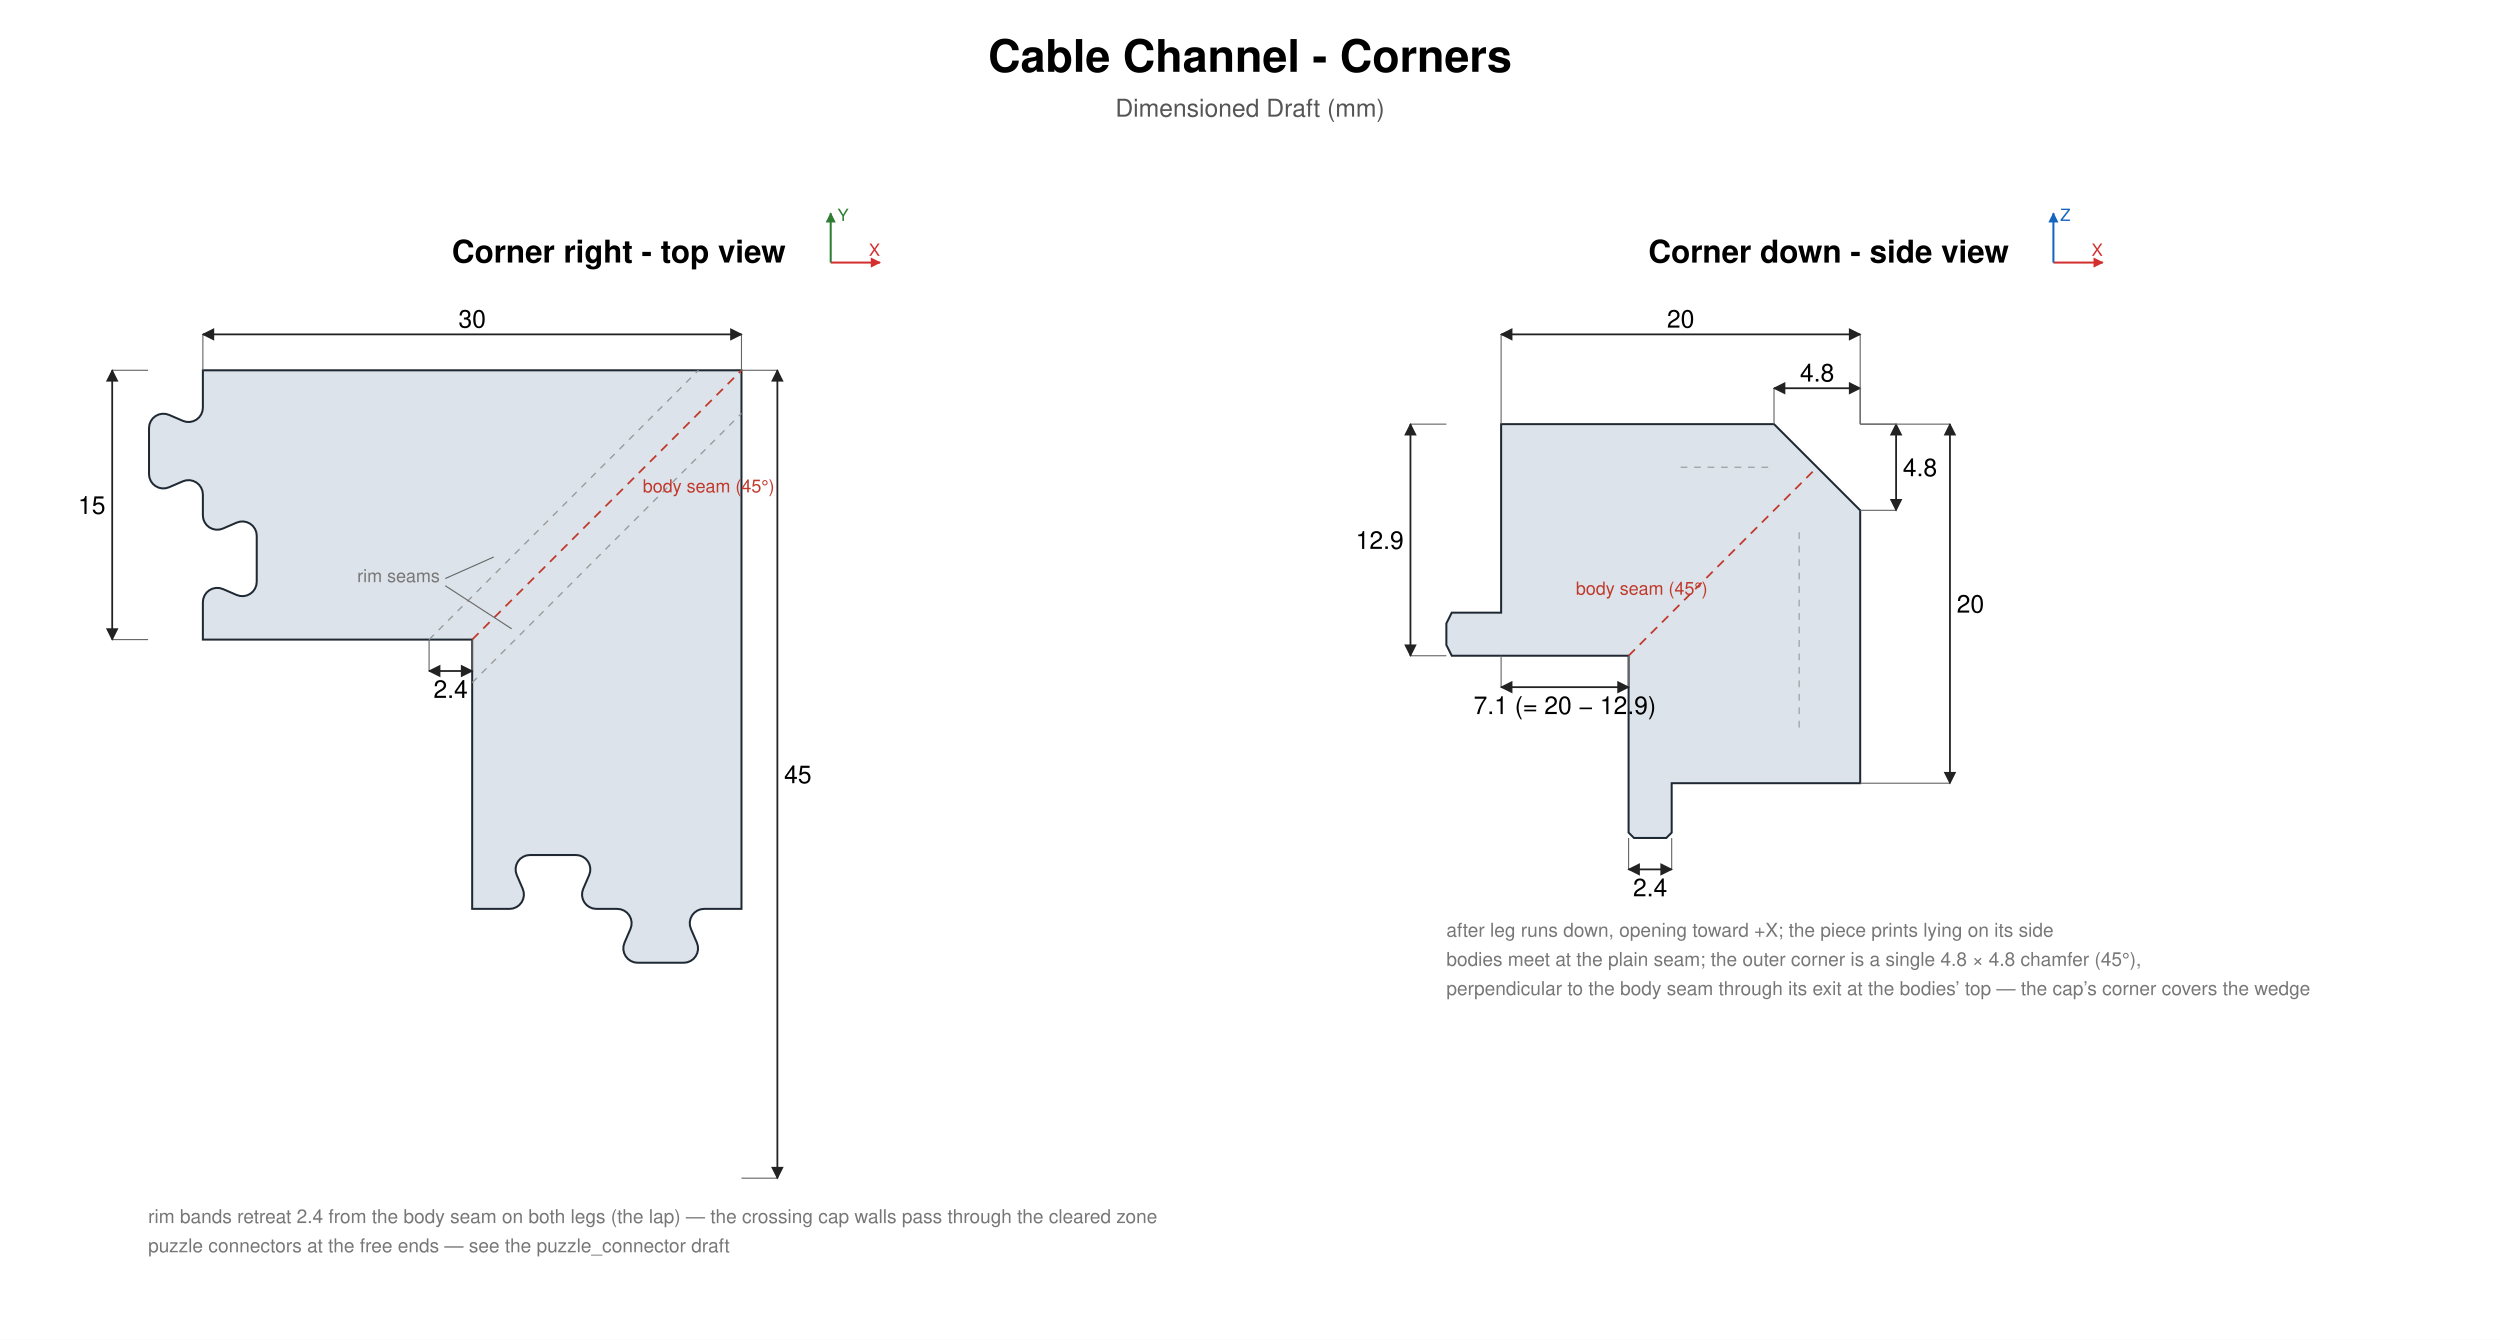
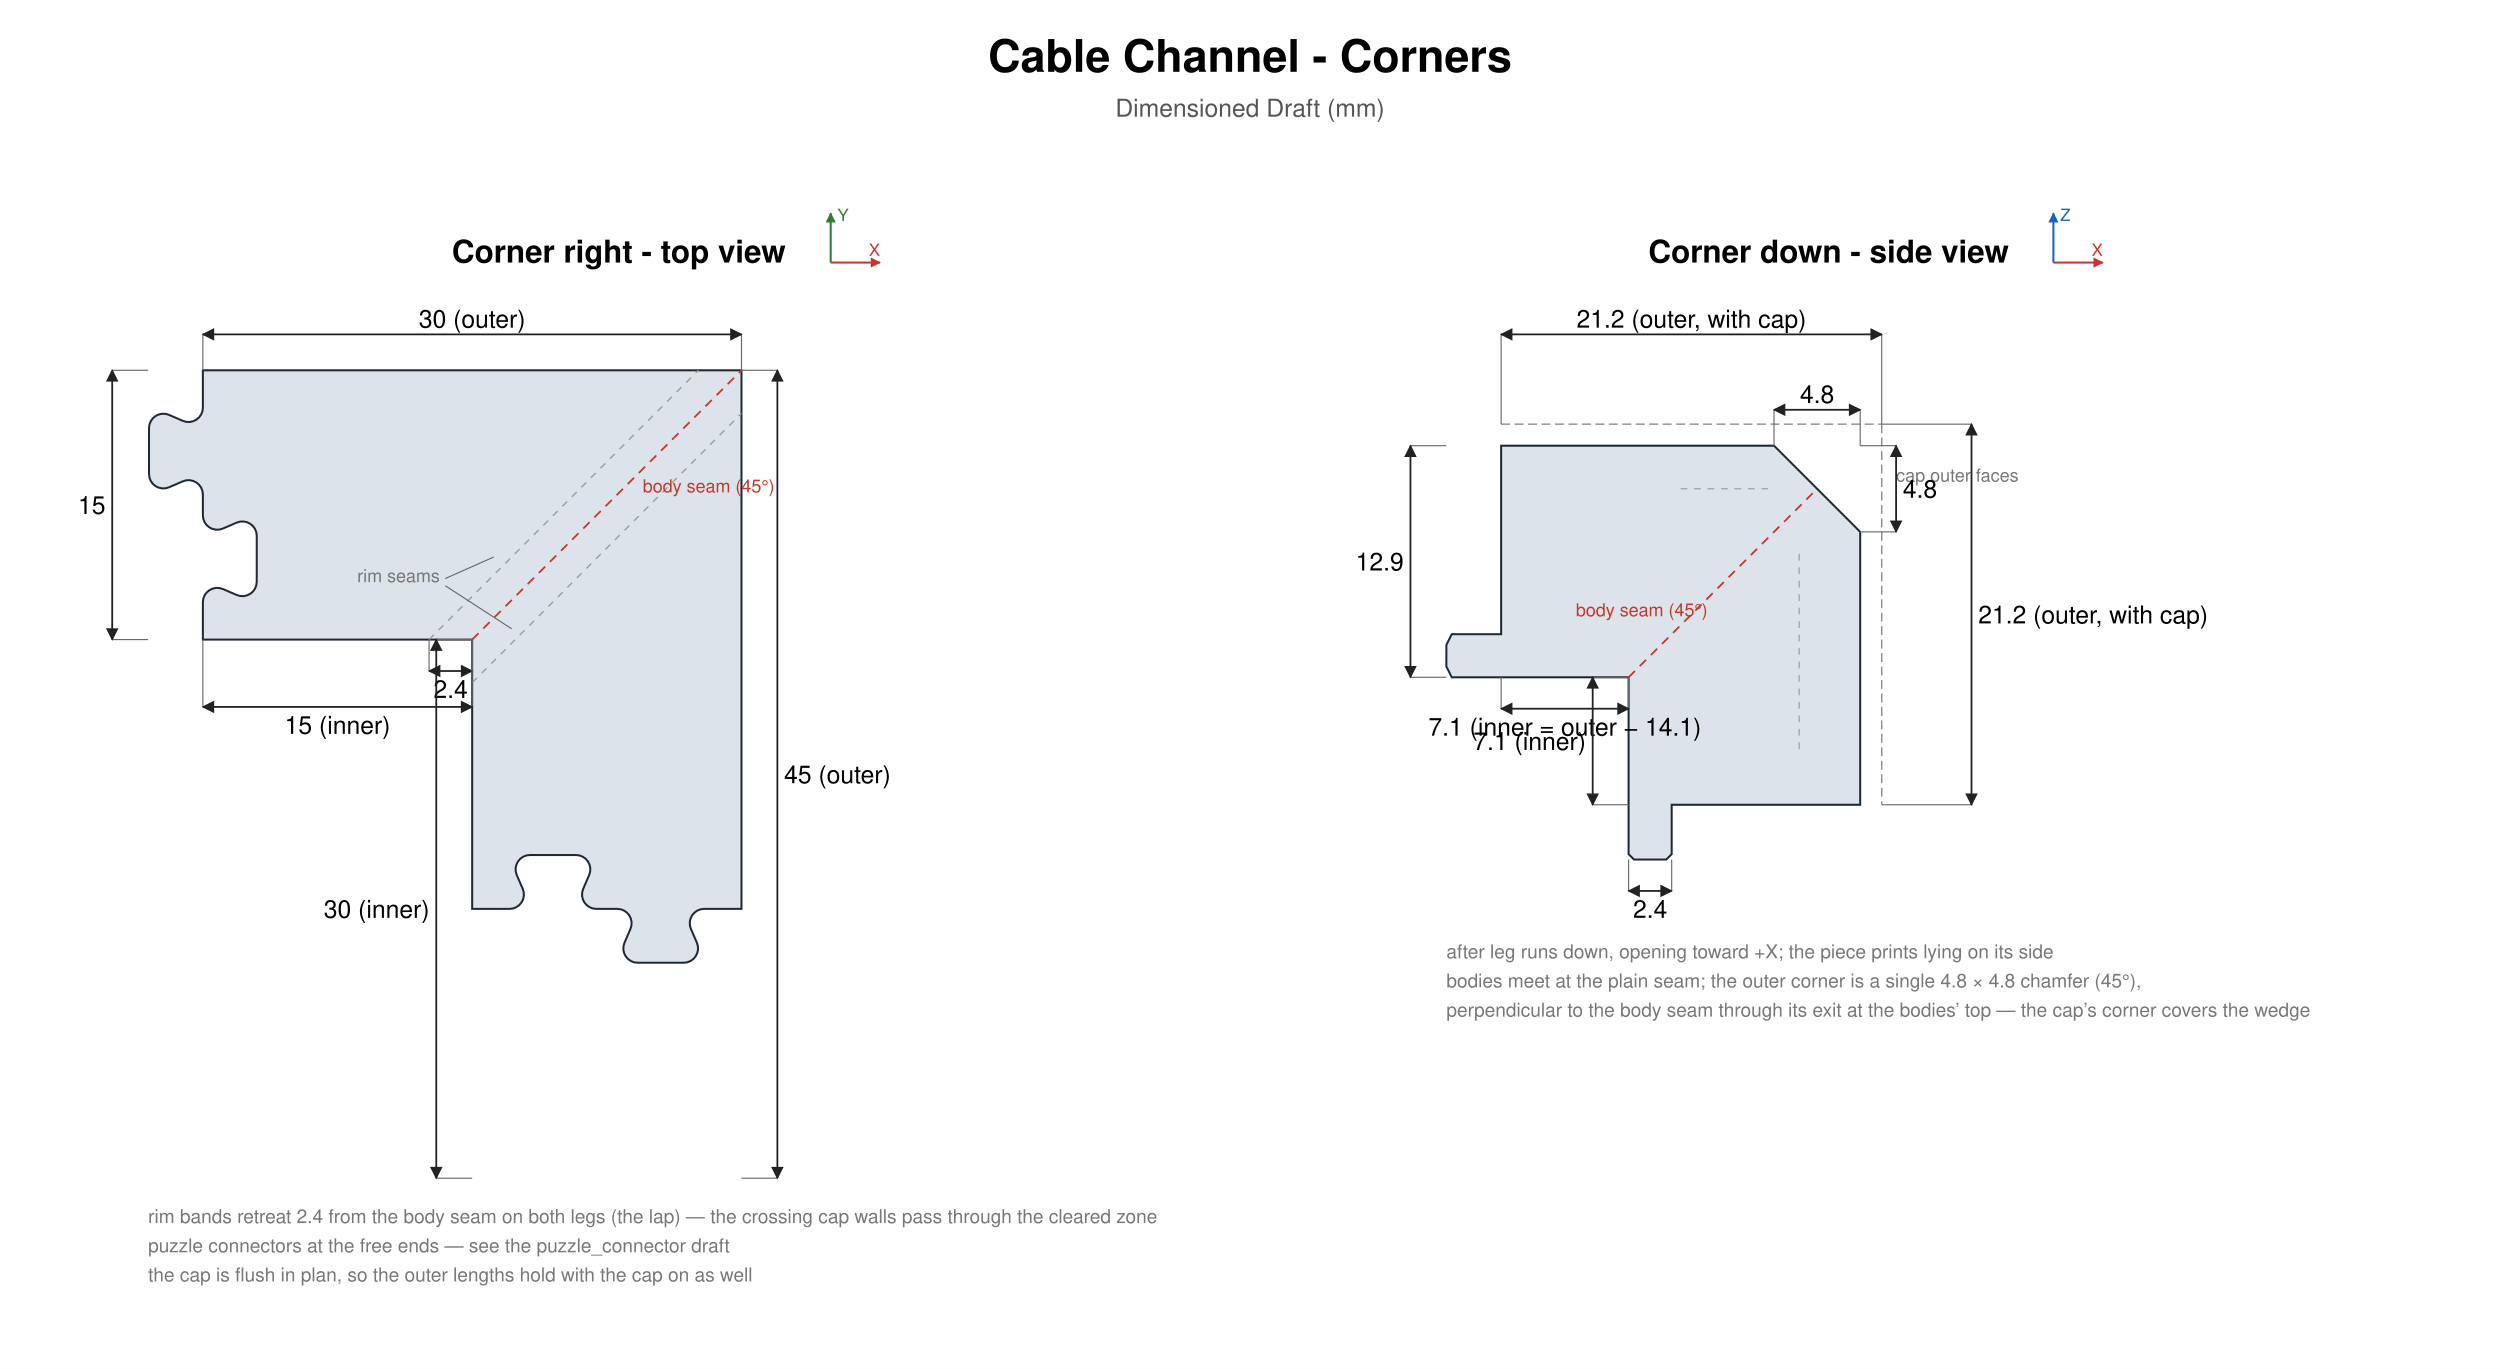
- <svg xmlns="http://www.w3.org/2000/svg" width="1114" height="597" font-family="Helvetica, Arial, sans-serif">
+ <svg xmlns="http://www.w3.org/2000/svg" width="1114" height="610" font-family="Helvetica, Arial, sans-serif">
  <defs>
    <marker id="arrL" viewBox="0 0 10 10" refX="1" refY="5" markerWidth="7" markerHeight="7" orient="auto">
      <path d="M 10 0 L 0 5 L 10 10 z" fill="#222" />
    </marker>
    <marker id="arrR" viewBox="0 0 10 10" refX="9" refY="5" markerWidth="7" markerHeight="7" orient="auto-start-reverse">
      <path d="M 0 0 L 10 5 L 0 10 z" fill="#222" />
    </marker>
    <marker id="axisArr" viewBox="0 0 12 12" refX="11" refY="6" markerWidth="5" markerHeight="5" orient="auto-start-reverse">
      <path d="M 0 0 L 12 6 L 0 12 Z" fill="#333" />
    </marker>
    <marker id="axisArrX" viewBox="0 0 12 12" refX="11" refY="6" markerWidth="5" markerHeight="5" orient="auto-start-reverse">
      <path d="M 0 0 L 12 6 L 0 12 Z" fill="#d32f2f" />
    </marker>
    <marker id="axisArrY" viewBox="0 0 12 12" refX="11" refY="6" markerWidth="5" markerHeight="5" orient="auto-start-reverse">
      <path d="M 0 0 L 12 6 L 0 12 Z" fill="#2e7d32" />
    </marker>
    <marker id="axisArrZ" viewBox="0 0 12 12" refX="11" refY="6" markerWidth="5" markerHeight="5" orient="auto-start-reverse">
      <path d="M 0 0 L 12 6 L 0 12 Z" fill="#1565c0" />
    </marker>
  </defs>
-   <rect width="1114" height="597" fill="white" />
+   <rect width="1114" height="610" fill="white" />
  <text x="557" y="32" text-anchor="middle" font-size="20" font-weight="bold">Cable Channel - Corners</text>
  <text x="557" y="52" text-anchor="middle" font-size="11" fill="#555">Dimensioned Draft (mm)</text>
  <g transform="translate(-59.60, -195.00)">
    <text x="260.94" y="312.00" text-anchor="start" font-size="14" font-weight="bold">Corner right - top view</text>
    <line x1="429.76" y1="312.0" x2="451.76" y2="312.0" stroke="#d32f2f" stroke-width="0.9" marker-end="url(#axisArrX)" />
    <line x1="429.76" y1="312.0" x2="429.76" y2="290.0" stroke="#2e7d32" stroke-width="0.9" marker-end="url(#axisArrY)" />
    <text x="432.76" y="290.0" dominant-baseline="hanging" font-size="7.5" fill="#2e7d32" text-anchor="start">Y</text>
    <text x="451.76" y="309.0" font-size="7.5" fill="#d32f2f" text-anchor="end">X</text>
    <path d="M 270.00 480.00 L 270.00 600.00 L 286.65 600.00 L 288.22 599.81 L 289.69 599.23 L 290.98 598.32 L 292.00 597.11 L 292.70 595.69 L 293.03 594.15 L 292.97 592.57 L 292.52 591.06 L 289.88 584.94 L 289.43 583.43 L 289.37 581.85 L 289.70 580.31 L 290.40 578.89 L 291.42 577.68 L 292.71 576.77 L 294.18 576.19 L 295.75 576.00 L 316.25 576.00 L 317.82 576.19 L 319.29 576.77 L 320.58 577.68 L 321.60 578.89 L 322.30 580.31 L 322.63 581.85 L 322.57 583.43 L 322.12 584.94 L 319.48 591.06 L 319.03 592.57 L 318.97 594.15 L 319.30 595.69 L 320.00 597.11 L 321.02 598.32 L 322.31 599.23 L 323.78 599.81 L 325.35 600.00 L 334.65 600.00 L 336.22 600.19 L 337.69 600.77 L 338.98 601.68 L 340.00 602.89 L 340.70 604.31 L 341.03 605.85 L 340.97 607.43 L 340.52 608.94 L 337.88 615.06 L 337.43 616.57 L 337.37 618.15 L 337.70 619.69 L 338.40 621.11 L 339.42 622.32 L 340.71 623.23 L 342.18 623.81 L 343.75 624.00 L 364.25 624.00 L 365.82 623.81 L 367.29 623.23 L 368.58 622.32 L 369.60 621.11 L 370.30 619.69 L 370.63 618.15 L 370.57 616.57 L 370.12 615.06 L 367.48 608.94 L 367.03 607.43 L 366.97 605.85 L 367.30 604.31 L 368.00 602.89 L 369.02 601.68 L 370.31 600.77 L 371.78 600.19 L 373.35 600.00 L 390.00 600.00 L 390.00 360.00 L 150.00 360.00 L 150.00 376.65 L 149.81 378.22 L 149.23 379.69 L 148.32 380.98 L 147.11 382.00 L 145.69 382.70 L 144.15 383.03 L 142.57 382.97 L 141.06 382.52 L 134.94 379.88 L 133.43 379.43 L 131.85 379.37 L 130.31 379.70 L 128.89 380.40 L 127.68 381.42 L 126.77 382.71 L 126.19 384.18 L 126.00 385.75 L 126.00 406.25 L 126.19 407.82 L 126.77 409.29 L 127.68 410.58 L 128.89 411.60 L 130.31 412.30 L 131.85 412.63 L 133.43 412.57 L 134.94 412.12 L 141.06 409.48 L 142.57 409.03 L 144.15 408.97 L 145.69 409.30 L 147.11 410.00 L 148.32 411.02 L 149.23 412.31 L 149.81 413.78 L 150.00 415.35 L 150.00 424.65 L 150.19 426.22 L 150.77 427.69 L 151.68 428.98 L 152.89 430.00 L 154.31 430.70 L 155.85 431.03 L 157.43 430.97 L 158.94 430.52 L 165.06 427.88 L 166.57 427.43 L 168.15 427.37 L 169.69 427.70 L 171.11 428.40 L 172.32 429.42 L 173.23 430.71 L 173.81 432.18 L 174.00 433.75 L 174.00 454.25 L 173.81 455.82 L 173.23 457.29 L 172.32 458.58 L 171.11 459.60 L 169.69 460.30 L 168.15 460.63 L 166.57 460.57 L 165.06 460.12 L 158.94 457.48 L 157.43 457.03 L 155.85 456.97 L 154.31 457.30 L 152.89 458.00 L 151.68 459.02 L 150.77 460.31 L 150.19 461.78 L 150.00 463.35 L 150.00 480.00 Z" fill="#dde3ea" stroke="#1f2933" stroke-width="0.9" />
    <line x1="270.00" y1="480.00" x2="390.00" y2="360.00" stroke="#c0392b" stroke-width="0.8" stroke-dasharray="4,3" />
    <line x1="250.80" y1="480.00" x2="370.80" y2="360.00" stroke="#999" stroke-width="0.6" stroke-dasharray="3,3" />
    <line x1="270.00" y1="499.20" x2="390.00" y2="379.20" stroke="#999" stroke-width="0.6" stroke-dasharray="3,3" />
    <text x="346.00" y="414.40" text-anchor="start" font-size="8" fill="#c0392b">body seam (45°)</text>
    <text x="255.60" y="454.40" text-anchor="end" font-size="8" fill="#777">rim seams</text>
    <line x1="258.00" y1="452.80" x2="279.60" y2="443.20" stroke="#666" stroke-width="0.5" />
    <line x1="258.00" y1="456.00" x2="287.60" y2="475.20" stroke="#666" stroke-width="0.5" />
    <line x1="150.00" y1="360.00" x2="150.00" y2="344.00" stroke="#666" stroke-width="0.5" />
    <line x1="390.00" y1="360.00" x2="390.00" y2="344.00" stroke="#666" stroke-width="0.5" />
    <line x1="150.00" y1="344.00" x2="390.00" y2="344.00" stroke="#222" stroke-width="0.8" marker-start="url(#arrL)" marker-end="url(#arrR)" />
-     <text x="270.00" y="341.00" text-anchor="middle" font-size="11">30</text>
+     <text x="270.00" y="341.00" text-anchor="middle" font-size="11">30 (outer)</text>
    <line x1="125.60" y1="480.00" x2="109.60" y2="480.00" stroke="#666" stroke-width="0.5" />
    <line x1="125.60" y1="360.00" x2="109.60" y2="360.00" stroke="#666" stroke-width="0.5" />
    <line x1="109.60" y1="480.00" x2="109.60" y2="360.00" stroke="#222" stroke-width="0.8" marker-start="url(#arrL)" marker-end="url(#arrR)" />
    <text x="106.60" y="424.00" text-anchor="end" font-size="11">15</text>
    <line x1="390.00" y1="720.00" x2="406.00" y2="720.00" stroke="#666" stroke-width="0.5" />
    <line x1="390.00" y1="360.00" x2="406.00" y2="360.00" stroke="#666" stroke-width="0.5" />
    <line x1="406.00" y1="720.00" x2="406.00" y2="360.00" stroke="#222" stroke-width="0.8" marker-start="url(#arrL)" marker-end="url(#arrR)" />
-     <text x="409.00" y="544.00" text-anchor="start" font-size="11">45</text>
+     <text x="409.00" y="544.00" text-anchor="start" font-size="11">45 (outer)</text>
    <line x1="250.80" y1="480.00" x2="250.80" y2="494.00" stroke="#666" stroke-width="0.5" />
    <line x1="270.00" y1="480.00" x2="270.00" y2="494.00" stroke="#666" stroke-width="0.5" />
    <line x1="250.80" y1="494.00" x2="270.00" y2="494.00" stroke="#222" stroke-width="0.8" marker-start="url(#arrL)" marker-end="url(#arrR)" />
    <text x="260.40" y="506.00" text-anchor="middle" font-size="11">2.4</text>
+     <line x1="150.00" y1="480.00" x2="150.00" y2="510.00" stroke="#666" stroke-width="0.5" />
+     <line x1="270.00" y1="480.00" x2="270.00" y2="510.00" stroke="#666" stroke-width="0.5" />
+     <line x1="150.00" y1="510.00" x2="270.00" y2="510.00" stroke="#222" stroke-width="0.8" marker-start="url(#arrL)" marker-end="url(#arrR)" />
+     <text x="210.00" y="522.00" text-anchor="middle" font-size="11">15 (inner)</text>
+     <line x1="270.00" y1="720.00" x2="254.00" y2="720.00" stroke="#666" stroke-width="0.5" />
+     <line x1="270.00" y1="480.00" x2="254.00" y2="480.00" stroke="#666" stroke-width="0.5" />
+     <line x1="254.00" y1="720.00" x2="254.00" y2="480.00" stroke="#222" stroke-width="0.8" marker-start="url(#arrL)" marker-end="url(#arrR)" />
+     <text x="251.00" y="604.00" text-anchor="end" font-size="11">30 (inner)</text>
    <text x="125.60" y="740.00" text-anchor="start" font-size="8.5" fill="#777">rim bands retreat 2.4 from the body seam on both legs (the lap) — the crossing cap walls pass through the cleared zone</text>
    <text x="125.60" y="753.00" text-anchor="start" font-size="8.5" fill="#777">puzzle connectors at the free ends — see the puzzle_connector draft</text>
+     <text x="125.60" y="766.00" text-anchor="start" font-size="8.5" fill="#777">the cap is flush in plan, so the outer lengths hold with the cap on as well</text>
  </g>
-   <g transform="translate(28.90, -187.80)">
-     <text x="705.60" y="304.80" text-anchor="start" font-size="14" font-weight="bold">Corner down - side view</text>
-     <line x1="886.10" y1="304.8" x2="908.10" y2="304.8" stroke="#d32f2f" stroke-width="0.9" marker-end="url(#axisArrX)" />
-     <line x1="886.10" y1="304.8" x2="886.10" y2="282.8" stroke="#1565c0" stroke-width="0.9" marker-end="url(#axisArrZ)" />
-     <text x="889.10" y="282.8" dominant-baseline="hanging" font-size="7.5" fill="#1565c0" text-anchor="start">Z</text>
-     <text x="908.10" y="301.8" font-size="7.5" fill="#d32f2f" text-anchor="end">X</text>
+   <g transform="translate(28.90, -178.20)">
+     <text x="705.60" y="295.20" text-anchor="start" font-size="14" font-weight="bold">Corner down - side view</text>
+     <line x1="886.10" y1="295.2" x2="908.10" y2="295.2" stroke="#d32f2f" stroke-width="0.9" marker-end="url(#axisArrX)" />
+     <line x1="886.10" y1="295.2" x2="886.10" y2="273.2" stroke="#1565c0" stroke-width="0.9" marker-end="url(#axisArrZ)" />
+     <text x="889.10" y="273.2" dominant-baseline="hanging" font-size="7.5" fill="#1565c0" text-anchor="start">Z</text>
+     <text x="908.10" y="292.2" font-size="7.5" fill="#d32f2f" text-anchor="end">X</text>
    <path d="M 696.80 480.00 L 696.80 558.80 L 699.20 561.20 L 713.60 561.20 L 716.00 558.80 L 716.00 536.80 L 800.00 536.80 L 800.00 415.20 L 761.60 376.80 L 640.00 376.80 L 640.00 460.80 L 618.00 460.80 L 615.60 465.60 L 615.60 475.20 L 618.00 480.00 Z" fill="#dde3ea" stroke="#1f2933" stroke-width="0.9" />
    <line x1="696.80" y1="480.00" x2="780.80" y2="396.00" stroke="#c0392b" stroke-width="0.8" stroke-dasharray="4,3" />
    <line x1="720.00" y1="396.00" x2="761.60" y2="396.00" stroke="#999" stroke-width="0.5" stroke-dasharray="3,3" />
    <line x1="772.80" y1="512.00" x2="772.80" y2="423.20" stroke="#999" stroke-width="0.5" stroke-dasharray="3,3" />
    <text x="732.00" y="452.80" text-anchor="end" font-size="8" fill="#c0392b">body seam (45°)</text>
+     <line x1="640.00" y1="367.20" x2="809.60" y2="367.20" stroke="#888" stroke-width="0.6" stroke-dasharray="4,2" />
+     <line x1="809.60" y1="367.20" x2="809.60" y2="536.80" stroke="#888" stroke-width="0.6" stroke-dasharray="4,2" />
+     <text x="816.00" y="392.80" text-anchor="start" font-size="8" fill="#777">cap outer faces</text>
    <line x1="761.60" y1="376.80" x2="761.60" y2="360.80" stroke="#666" stroke-width="0.5" />
    <line x1="800.00" y1="376.80" x2="800.00" y2="360.80" stroke="#666" stroke-width="0.5" />
    <line x1="761.60" y1="360.80" x2="800.00" y2="360.80" stroke="#222" stroke-width="0.8" marker-start="url(#arrL)" marker-end="url(#arrR)" />
    <text x="780.80" y="357.80" text-anchor="middle" font-size="11">4.8</text>
-     <line x1="640.00" y1="376.80" x2="640.00" y2="336.80" stroke="#666" stroke-width="0.5" />
-     <line x1="800.00" y1="376.80" x2="800.00" y2="336.80" stroke="#666" stroke-width="0.5" />
-     <line x1="640.00" y1="336.80" x2="800.00" y2="336.80" stroke="#222" stroke-width="0.8" marker-start="url(#arrL)" marker-end="url(#arrR)" />
-     <text x="720.00" y="333.80" text-anchor="middle" font-size="11">20</text>
+     <line x1="640.00" y1="367.20" x2="640.00" y2="327.20" stroke="#666" stroke-width="0.5" />
+     <line x1="809.60" y1="367.20" x2="809.60" y2="327.20" stroke="#666" stroke-width="0.5" />
+     <line x1="640.00" y1="327.20" x2="809.60" y2="327.20" stroke="#222" stroke-width="0.8" marker-start="url(#arrL)" marker-end="url(#arrR)" />
+     <text x="724.80" y="324.20" text-anchor="middle" font-size="11">21.2 (outer, with cap)</text>
    <line x1="615.60" y1="480.00" x2="599.60" y2="480.00" stroke="#666" stroke-width="0.5" />
    <line x1="615.60" y1="376.80" x2="599.60" y2="376.80" stroke="#666" stroke-width="0.5" />
    <line x1="599.60" y1="480.00" x2="599.60" y2="376.80" stroke="#222" stroke-width="0.8" marker-start="url(#arrL)" marker-end="url(#arrR)" />
    <text x="596.60" y="432.40" text-anchor="end" font-size="11">12.9</text>
    <line x1="800.00" y1="415.20" x2="816.00" y2="415.20" stroke="#666" stroke-width="0.5" />
    <line x1="800.00" y1="376.80" x2="816.00" y2="376.80" stroke="#666" stroke-width="0.5" />
    <line x1="816.00" y1="415.20" x2="816.00" y2="376.80" stroke="#222" stroke-width="0.8" marker-start="url(#arrL)" marker-end="url(#arrR)" />
    <text x="819.00" y="400.00" text-anchor="start" font-size="11">4.8</text>
-     <line x1="800.00" y1="536.80" x2="840.00" y2="536.80" stroke="#666" stroke-width="0.5" />
-     <line x1="800.00" y1="376.80" x2="840.00" y2="376.80" stroke="#666" stroke-width="0.5" />
-     <line x1="840.00" y1="536.80" x2="840.00" y2="376.80" stroke="#222" stroke-width="0.8" marker-start="url(#arrL)" marker-end="url(#arrR)" />
-     <text x="843.00" y="460.80" text-anchor="start" font-size="11">20</text>
+     <line x1="809.60" y1="536.80" x2="849.60" y2="536.80" stroke="#666" stroke-width="0.5" />
+     <line x1="809.60" y1="367.20" x2="849.60" y2="367.20" stroke="#666" stroke-width="0.5" />
+     <line x1="849.60" y1="536.80" x2="849.60" y2="367.20" stroke="#222" stroke-width="0.8" marker-start="url(#arrL)" marker-end="url(#arrR)" />
+     <text x="852.60" y="456.00" text-anchor="start" font-size="11">21.2 (outer, with cap)</text>
    <line x1="696.80" y1="561.20" x2="696.80" y2="575.20" stroke="#666" stroke-width="0.5" />
    <line x1="716.00" y1="561.20" x2="716.00" y2="575.20" stroke="#666" stroke-width="0.5" />
    <line x1="696.80" y1="575.20" x2="716.00" y2="575.20" stroke="#222" stroke-width="0.8" marker-start="url(#arrL)" marker-end="url(#arrR)" />
    <text x="706.40" y="587.20" text-anchor="middle" font-size="11">2.4</text>
    <line x1="640.00" y1="480.00" x2="640.00" y2="494.00" stroke="#666" stroke-width="0.5" />
    <line x1="696.80" y1="480.00" x2="696.80" y2="494.00" stroke="#666" stroke-width="0.5" />
    <line x1="640.00" y1="494.00" x2="696.80" y2="494.00" stroke="#222" stroke-width="0.8" marker-start="url(#arrL)" marker-end="url(#arrR)" />
-     <text x="668.40" y="506.00" text-anchor="middle" font-size="11">7.1 (= 20 − 12.9)</text>
+     <text x="668.40" y="506.00" text-anchor="middle" font-size="11">7.1 (inner = outer − 14.1)</text>
+     <line x1="696.80" y1="536.80" x2="680.80" y2="536.80" stroke="#666" stroke-width="0.5" />
+     <line x1="696.80" y1="480.00" x2="680.80" y2="480.00" stroke="#666" stroke-width="0.5" />
+     <line x1="680.80" y1="536.80" x2="680.80" y2="480.00" stroke="#222" stroke-width="0.8" marker-start="url(#arrL)" marker-end="url(#arrR)" />
+     <text x="677.80" y="512.40" text-anchor="end" font-size="11">7.1 (inner)</text>
    <text x="615.60" y="605.20" text-anchor="start" font-size="8.5" fill="#777">after leg runs down, opening toward +X; the piece prints lying on its side</text>
    <text x="615.60" y="618.20" text-anchor="start" font-size="8.5" fill="#777">bodies meet at the plain seam; the outer corner is a single 4.8 × 4.8 chamfer (45°),</text>
    <text x="615.60" y="631.20" text-anchor="start" font-size="8.5" fill="#777">perpendicular to the body seam through its exit at the bodies’ top — the cap’s corner covers the wedge</text>
  </g>
</svg>
